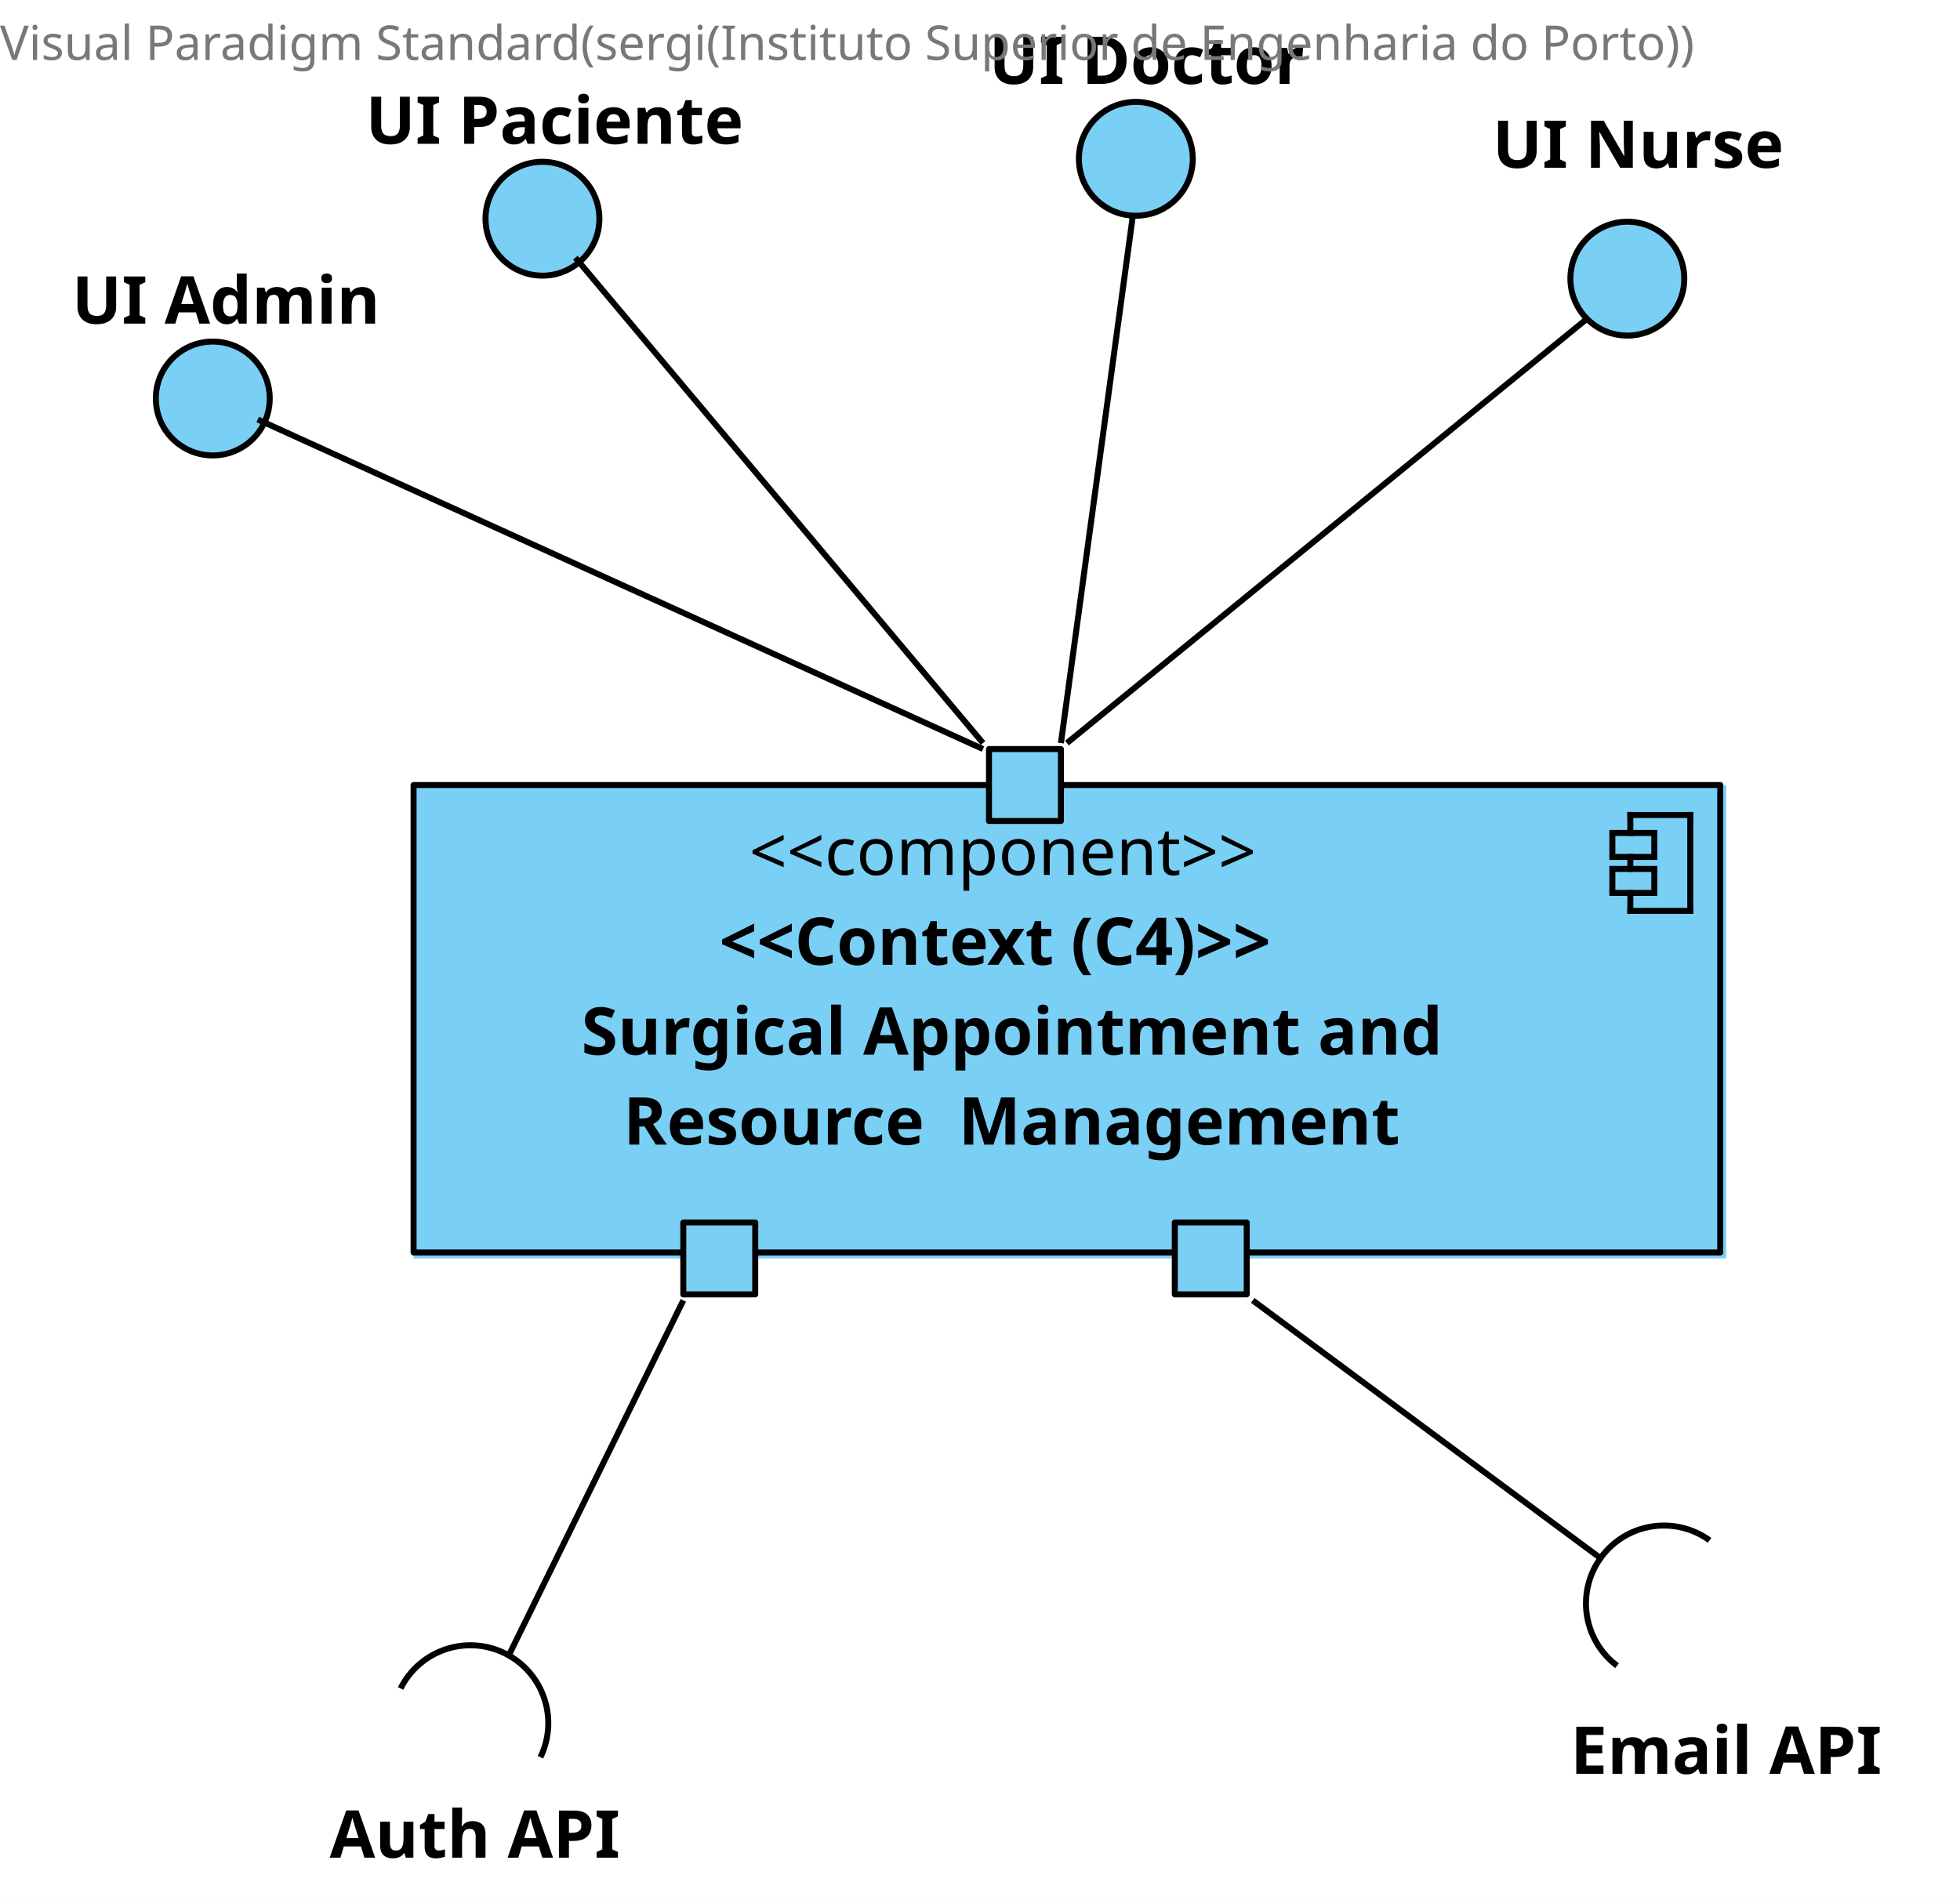
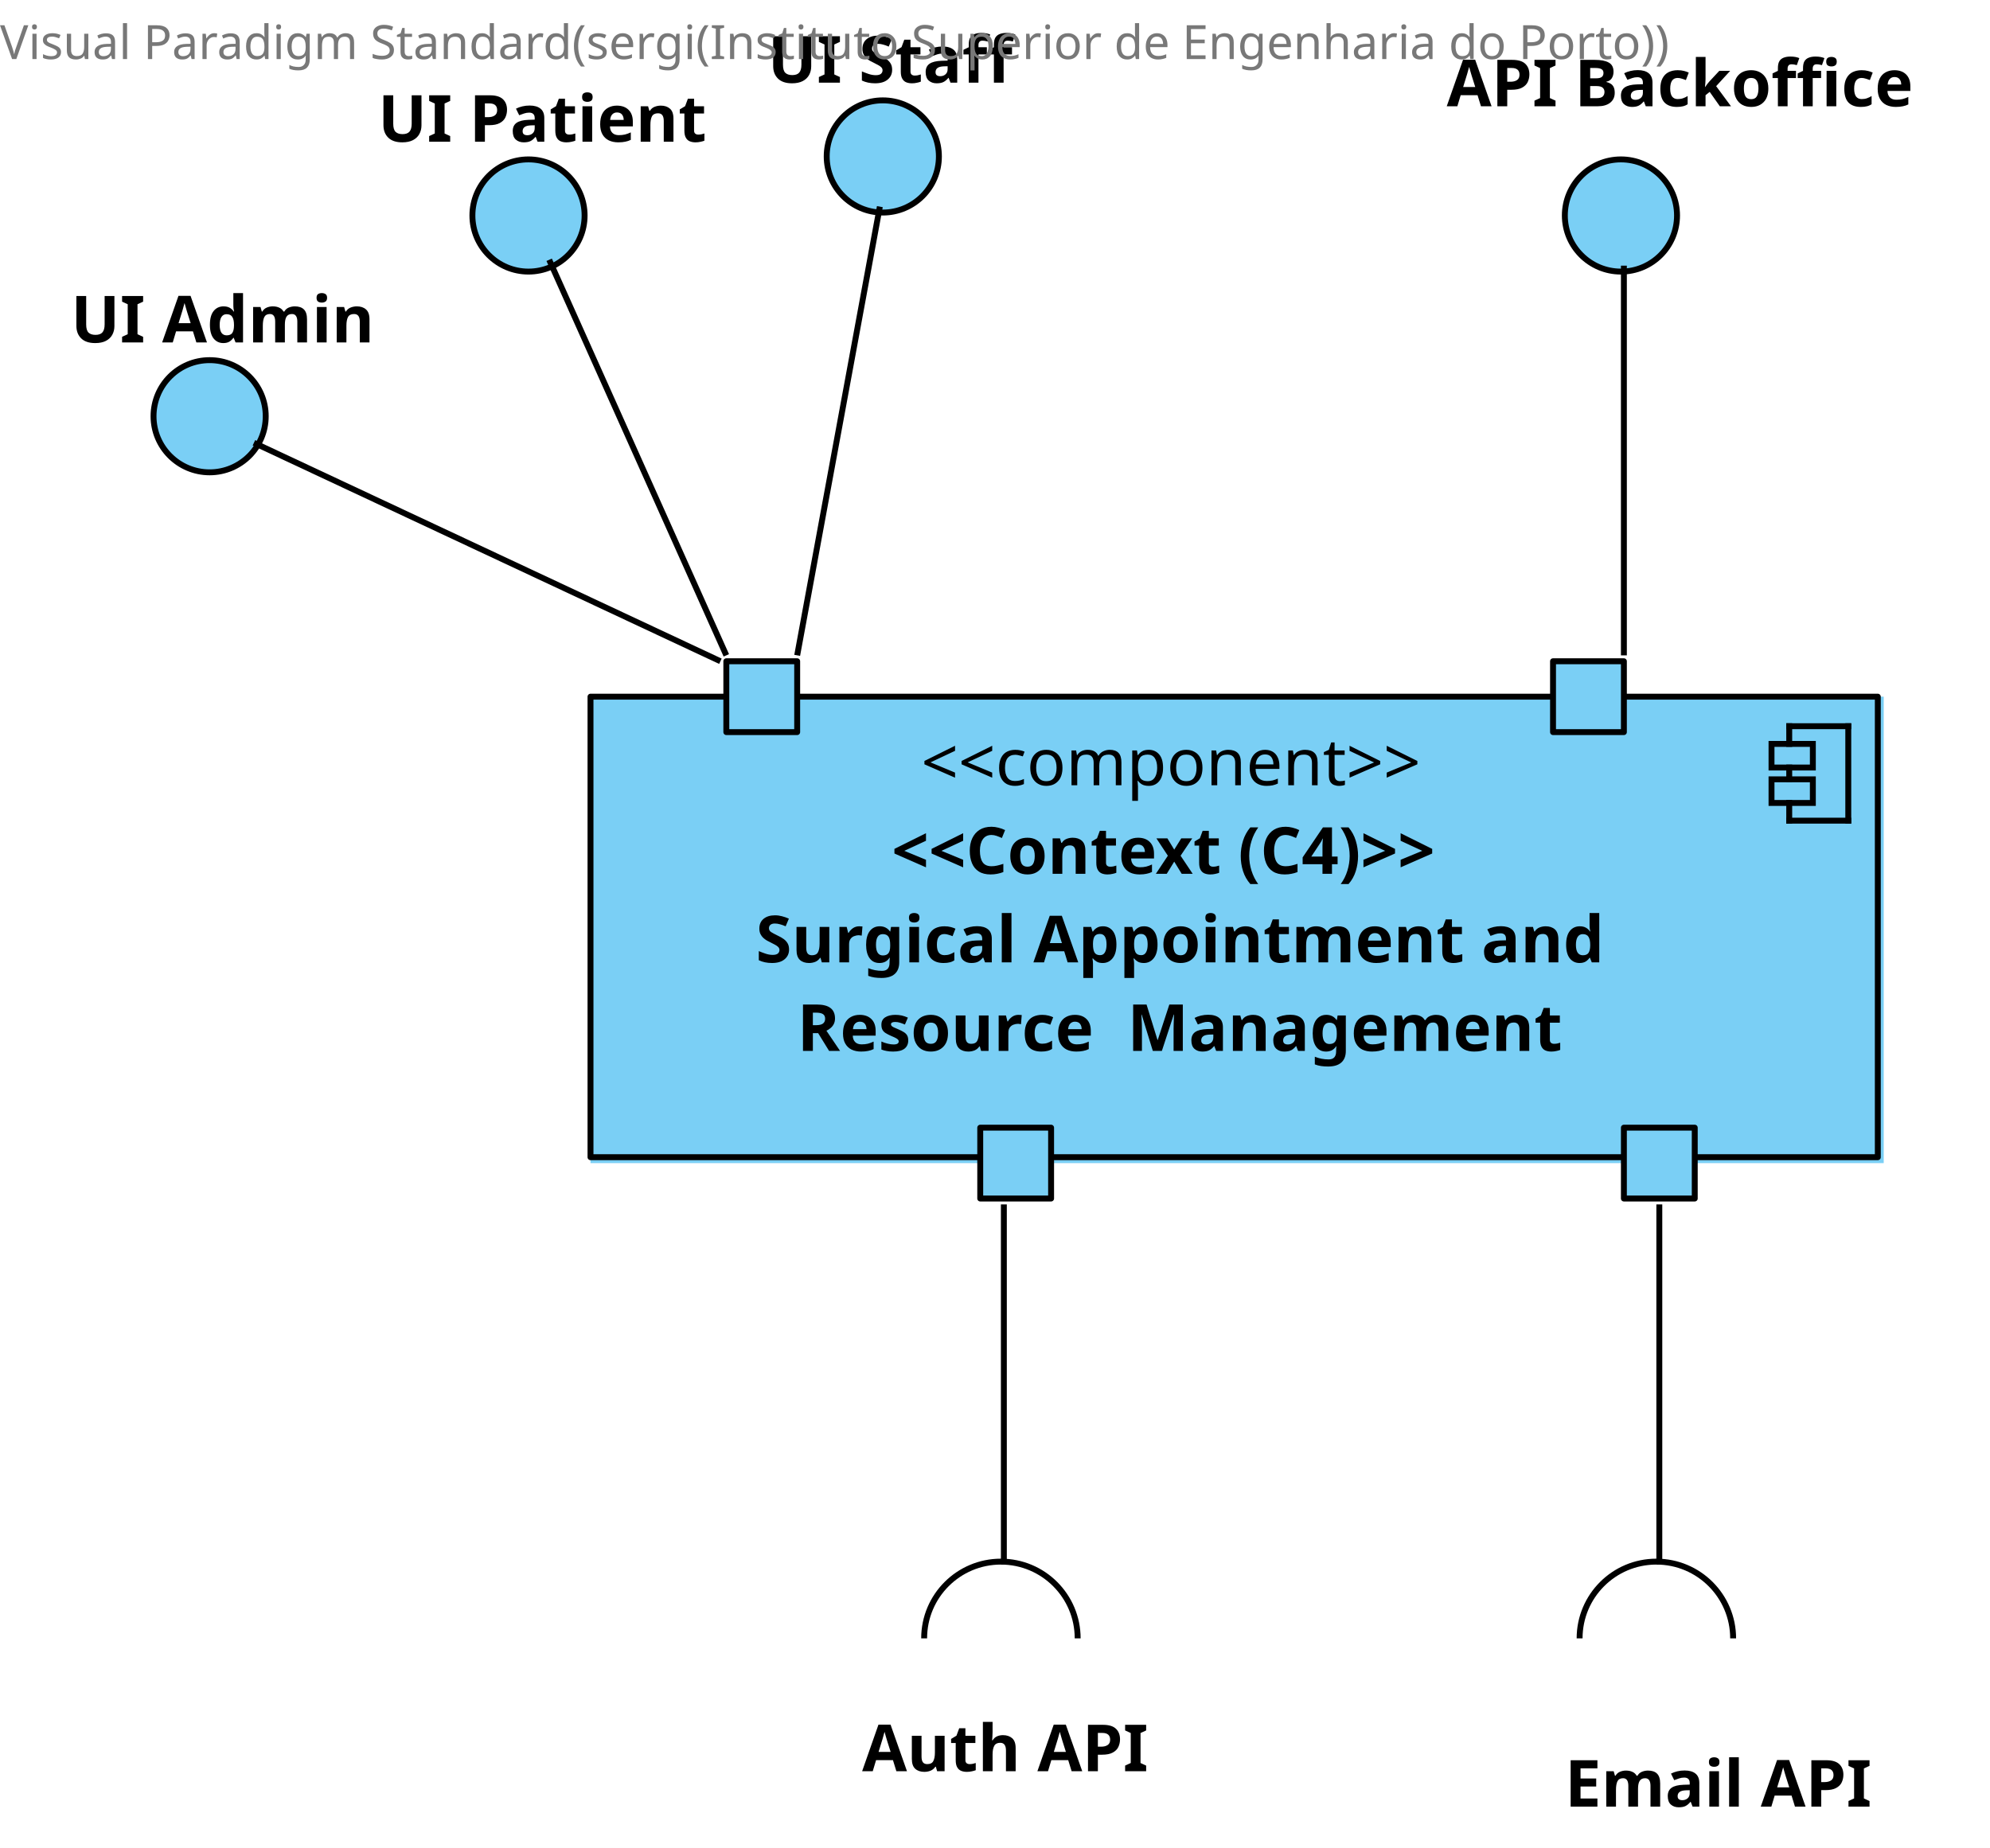
- <svg xmlns="http://www.w3.org/2000/svg" fill-opacity="0" color-rendering="auto" color-interpolation="auto" text-rendering="auto" stroke="rgb(0,0,0)" stroke-linecap="square" width="327" stroke-miterlimit="10" shape-rendering="auto" stroke-opacity="0" fill="rgb(0,0,0)" stroke-dasharray="none" font-weight="normal" stroke-width="1" height="317" font-family="'Dialog'" font-style="normal" stroke-linejoin="miter" font-size="12px" stroke-dashoffset="0" image-rendering="auto">
+ <svg xmlns="http://www.w3.org/2000/svg" fill-opacity="0" color-rendering="auto" color-interpolation="auto" text-rendering="auto" stroke="rgb(0,0,0)" stroke-linecap="square" width="337" stroke-miterlimit="10" shape-rendering="auto" stroke-opacity="0" fill="rgb(0,0,0)" stroke-dasharray="none" font-weight="normal" stroke-width="1" height="313" font-family="'Dialog'" font-style="normal" stroke-linejoin="miter" font-size="12px" stroke-dashoffset="0" image-rendering="auto">
  <defs id="genericDefs" />
  <g>
    <defs id="defs1">
      <clipPath clipPathUnits="userSpaceOnUse" id="clipPath1">
        <path d="M-7 -7 L230 -7 L230 90 L-7 90 L-7 -7 Z" />
      </clipPath>
      <clipPath clipPathUnits="userSpaceOnUse" id="clipPath2">
        <path d="M0 0 L0 79 L195 79 L195 0 Z" />
      </clipPath>
      <clipPath clipPathUnits="userSpaceOnUse" id="clipPath3">
        <path d="M0 0 L0 16 L219 16 L219 0 Z" />
      </clipPath>
      <clipPath clipPathUnits="userSpaceOnUse" id="clipPath4">
        <path d="M-7 -7 L31 -7 L31 31 L-7 31 L-7 -7 Z" />
      </clipPath>
      <clipPath clipPathUnits="userSpaceOnUse" id="clipPath5">
        <path d="M-7 -7 L23 -7 L23 23 L-7 23 L-7 -7 Z" />
      </clipPath>
      <clipPath clipPathUnits="userSpaceOnUse" id="clipPath6">
        <path d="M-69 -15 L138 -15 L138 30 L-69 30 L-69 -15 Z" />
      </clipPath>
      <clipPath clipPathUnits="userSpaceOnUse" id="clipPath7">
-         <path d="M-80 -15 L160 -15 L160 30 L-80 30 L-80 -15 Z" />
+         <path d="M-71 -15 L142 -15 L142 30 L-71 30 L-71 -15 Z" />
      </clipPath>
      <clipPath clipPathUnits="userSpaceOnUse" id="clipPath8">
-         <path d="M-70 -15 L140 -15 L140 30 L-70 30 L-70 -15 Z" />
+         <path d="M-59 -15 L118 -15 L118 30 L-59 30 L-59 -15 Z" />
      </clipPath>
      <clipPath clipPathUnits="userSpaceOnUse" id="clipPath9">
-         <path d="M-66 -15 L132 -15 L132 30 L-66 30 L-66 -15 Z" />
+         <path d="M-67 -15 L134 -15 L134 30 L-67 30 L-67 -15 Z" />
      </clipPath>
      <clipPath clipPathUnits="userSpaceOnUse" id="clipPath10">
-         <path d="M-67 -15 L134 -15 L134 30 L-67 30 L-67 -15 Z" />
+         <path d="M-98 -15 L196 -15 L196 30 L-98 30 L-98 -15 Z" />
      </clipPath>
      <clipPath clipPathUnits="userSpaceOnUse" id="clipPath11">
-         <path d="M-71 -15 L142 -15 L142 30 L-71 30 L-71 -15 Z" />
+         <path d="M0 0 L183 0 L183 141 L0 141 L0 0 Z" />
      </clipPath>
      <clipPath clipPathUnits="userSpaceOnUse" id="clipPath12">
-         <path d="M0 0 L225 0 L225 159 L0 159 L0 0 Z" />
+         <path d="M78 21 L78 36 L9 36 L9 21 ZM0 0 L0 141 L183 141 L183 0 L132 0 L132 2 L61 2 L61 0 Z" />
      </clipPath>
      <clipPath clipPathUnits="userSpaceOnUse" id="clipPath13">
-         <path d="M78 22 L78 37 L9 37 L9 22 ZM0 0 L0 159 L225 159 L225 0 L138 0 L138 7 L58 7 L58 0 Z" />
+         <path d="M0 0 L134 0 L134 171 L0 171 L0 0 Z" />
      </clipPath>
      <clipPath clipPathUnits="userSpaceOnUse" id="clipPath14">
-         <path d="M0 0 L172 0 L172 185 L0 185 L0 0 Z" />
+         <path d="M0 0 L0 52 L28 52 L28 67 L0 67 L0 171 L134 171 L134 23 L82 23 L82 33 L11 33 L11 18 L77 18 L77 8 L134 8 L134 0 Z" />
      </clipPath>
      <clipPath clipPathUnits="userSpaceOnUse" id="clipPath15">
-         <path d="M85 19 L85 34 L5 34 L5 19 ZM0 0 L0 49 L25 49 L25 64 L0 64 L0 185 L172 185 L172 24 L109 24 L109 9 L172 9 L172 0 Z" />
+         <path d="M0 0 L118 0 L118 180 L0 180 L0 0 Z" />
      </clipPath>
      <clipPath clipPathUnits="userSpaceOnUse" id="clipPath16">
-         <path d="M0 0 L116 0 L116 192 L0 192 L0 0 Z" />
+         <path d="M0 0 L0 27 L35 27 L35 17 L94 17 L94 32 L40 32 L40 42 L0 42 L0 180 L118 180 L118 0 Z" />
      </clipPath>
      <clipPath clipPathUnits="userSpaceOnUse" id="clipPath17">
-         <path d="M98 16 L98 31 L28 31 L28 16 ZM0 0 L0 26 L4 26 L4 41 L0 41 L0 192 L116 192 L116 45 L112 45 L112 30 L116 30 L116 0 Z" />
+         <path d="M0 0 L104 0 L104 169 L0 169 L0 0 Z" />
      </clipPath>
      <clipPath clipPathUnits="userSpaceOnUse" id="clipPath18">
-         <path d="M0 0 L191 0 L191 175 L0 175 L0 0 Z" />
+         <path d="M83 134 L83 149 L16 149 L16 134 ZM0 0 L0 169 L104 169 L104 0 Z" />
      </clipPath>
      <clipPath clipPathUnits="userSpaceOnUse" id="clipPath19">
-         <path d="M177 13 L177 28 L111 28 L111 13 ZM0 0 L0 9 L3 9 L3 24 L0 24 L0 175 L191 175 L191 0 L97 0 L97 14 L27 14 L27 0 Z" />
+         <path d="M95 140 L95 155 L24 155 L24 140 ZM0 0 L0 169 L104 169 L104 0 Z" />
      </clipPath>
      <clipPath clipPathUnits="userSpaceOnUse" id="clipPath20">
-         <path d="M0 0 L165 0 L165 149 L0 149 L0 0 Z" />
+         <path d="M0 0 L104 0 L104 170 L0 170 L0 0 Z" />
      </clipPath>
      <clipPath clipPathUnits="userSpaceOnUse" id="clipPath21">
-         <path d="M164 117 L164 132 L93 132 L93 117 ZM0 0 L0 149 L165 149 L165 0 Z" />
-       </clipPath>
-       <clipPath clipPathUnits="userSpaceOnUse" id="clipPath22">
-         <path d="M0 0 L135 0 L135 167 L0 167 L0 0 Z" />
-       </clipPath>
-       <clipPath clipPathUnits="userSpaceOnUse" id="clipPath23">
-         <path d="M79 131 L79 146 L12 146 L12 131 ZM0 0 L0 167 L135 167 L135 0 Z" />
+         <path d="M0 0 L0 170 L104 170 L104 26 L10 26 L10 11 L104 11 L104 0 Z" />
      </clipPath>
    </defs>
    <g fill="white" text-rendering="geometricPrecision" fill-opacity="1" stroke-opacity="1" stroke="white">
-       <rect x="0" width="327" height="317" y="0" stroke="none" />
+       <rect x="0" width="337" height="313" y="0" stroke="none" />
    </g>
-     <g font-size="11px" transform="translate(69,131)" fill-opacity="1" fill="rgb(122,207,245)" text-rendering="geometricPrecision" image-rendering="optimizeQuality" font-family="sans-serif" stroke="rgb(122,207,245)" font-weight="bold" stroke-opacity="1">
+     <g font-size="11px" transform="translate(100,118)" fill-opacity="1" fill="rgb(122,207,245)" text-rendering="geometricPrecision" image-rendering="optimizeQuality" font-family="sans-serif" stroke="rgb(122,207,245)" font-weight="bold" stroke-opacity="1">
      <rect x="0" width="219" height="79" y="0" clip-path="url(#clipPath1)" stroke="none" />
    </g>
-     <g fill-opacity="1" text-rendering="geometricPrecision" stroke="black" stroke-linecap="butt" transform="translate(69,131)" stroke-miterlimit="0" stroke-opacity="1" fill="black" font-weight="bold" font-family="sans-serif" stroke-linejoin="round" font-size="11px" image-rendering="optimizeQuality">
+     <g fill-opacity="1" text-rendering="geometricPrecision" stroke="black" stroke-linecap="butt" transform="translate(100,118)" stroke-miterlimit="0" stroke-opacity="1" fill="black" font-weight="bold" font-family="sans-serif" stroke-linejoin="round" font-size="11px" image-rendering="optimizeQuality">
      <rect fill="none" x="0" width="218" height="78" y="0" clip-path="url(#clipPath1)" />
      <line stroke-linecap="square" clip-path="url(#clipPath1)" fill="none" x1="203" x2="213" y1="5" y2="5" stroke-linejoin="miter" stroke-miterlimit="10" />
      <line stroke-linecap="square" clip-path="url(#clipPath1)" fill="none" x1="213" x2="213" y1="5" y2="21" stroke-linejoin="miter" stroke-miterlimit="10" />
      <line stroke-linecap="square" clip-path="url(#clipPath1)" fill="none" x1="203" x2="213" y1="21" y2="21" stroke-linejoin="miter" stroke-miterlimit="10" />
      <line stroke-linecap="square" clip-path="url(#clipPath1)" fill="none" x1="203" x2="203" y1="5" y2="8" stroke-linejoin="miter" stroke-miterlimit="10" />
      <rect stroke-linecap="square" x="200" y="8" clip-path="url(#clipPath1)" fill="none" width="7" stroke-linejoin="miter" height="4" stroke-miterlimit="10" />
      <line stroke-linecap="square" clip-path="url(#clipPath1)" fill="none" x1="203" x2="203" y1="12" y2="14" stroke-linejoin="miter" stroke-miterlimit="10" />
      <rect stroke-linecap="square" x="200" y="14" clip-path="url(#clipPath1)" fill="none" width="7" stroke-linejoin="miter" height="4" stroke-miterlimit="10" />
      <line stroke-linecap="square" clip-path="url(#clipPath1)" fill="none" x1="203" x2="203" y1="18" y2="21" stroke-linejoin="miter" stroke-miterlimit="10" />
    </g>
-     <g font-size="11px" transform="translate(69,131)" fill-opacity="1" fill="black" text-rendering="geometricPrecision" image-rendering="optimizeQuality" font-family="sans-serif" stroke="black" stroke-opacity="1">
+     <g font-size="11px" transform="translate(100,118)" fill-opacity="1" fill="black" text-rendering="geometricPrecision" image-rendering="optimizeQuality" font-family="sans-serif" stroke="black" stroke-opacity="1">
      <text x="56" xml:space="preserve" y="15" clip-path="url(#clipPath2)" stroke="none">&lt;&lt;component&gt;&gt;</text>
      <text x="51" xml:space="preserve" y="30" clip-path="url(#clipPath2)" font-weight="bold" stroke="none">&lt;&lt;Context (C4)&gt;&gt;</text>
      <text x="28" xml:space="preserve" y="45" clip-path="url(#clipPath2)" font-weight="bold" stroke="none">Surgical Appointment and</text>
      <text x="35" xml:space="preserve" y="60" clip-path="url(#clipPath2)" font-weight="bold" stroke="none">Resource  Management</text>
    </g>
-     <g font-size="11px" transform="translate(26,57)" fill-opacity="1" fill="rgb(122,207,245)" text-rendering="geometricPrecision" image-rendering="optimizeQuality" font-family="sans-serif" stroke="rgb(122,207,245)" font-weight="bold" stroke-opacity="1">
+     <g font-size="11px" transform="translate(26,61)" fill-opacity="1" fill="rgb(122,207,245)" text-rendering="geometricPrecision" image-rendering="optimizeQuality" font-family="sans-serif" stroke="rgb(122,207,245)" font-weight="bold" stroke-opacity="1">
      <circle r="9.5" clip-path="url(#clipPath4)" cx="9.5" cy="9.5" stroke="none" />
    </g>
-     <g fill-opacity="1" text-rendering="geometricPrecision" stroke="black" stroke-linecap="butt" transform="translate(26,57)" stroke-miterlimit="0" stroke-opacity="1" fill="black" font-weight="bold" font-family="sans-serif" stroke-linejoin="round" font-size="11px" image-rendering="optimizeQuality">
+     <g fill-opacity="1" text-rendering="geometricPrecision" stroke="black" stroke-linecap="butt" transform="translate(26,61)" stroke-miterlimit="0" stroke-opacity="1" fill="black" font-weight="bold" font-family="sans-serif" stroke-linejoin="round" font-size="11px" image-rendering="optimizeQuality">
      <circle fill="none" r="9.5" clip-path="url(#clipPath4)" cx="9.5" cy="9.5" />
    </g>
-     <g font-size="11px" transform="translate(81,27)" fill-opacity="1" fill="rgb(122,207,245)" text-rendering="geometricPrecision" image-rendering="optimizeQuality" font-family="sans-serif" stroke="rgb(122,207,245)" font-weight="bold" stroke-opacity="1">
+     <g font-size="11px" transform="translate(80,27)" fill-opacity="1" fill="rgb(122,207,245)" text-rendering="geometricPrecision" image-rendering="optimizeQuality" font-family="sans-serif" stroke="rgb(122,207,245)" font-weight="bold" stroke-opacity="1">
      <circle r="9.5" clip-path="url(#clipPath4)" cx="9.5" cy="9.5" stroke="none" />
    </g>
-     <g fill-opacity="1" text-rendering="geometricPrecision" stroke="black" stroke-linecap="butt" transform="translate(81,27)" stroke-miterlimit="0" stroke-opacity="1" fill="black" font-weight="bold" font-family="sans-serif" stroke-linejoin="round" font-size="11px" image-rendering="optimizeQuality">
+     <g fill-opacity="1" text-rendering="geometricPrecision" stroke="black" stroke-linecap="butt" transform="translate(80,27)" stroke-miterlimit="0" stroke-opacity="1" fill="black" font-weight="bold" font-family="sans-serif" stroke-linejoin="round" font-size="11px" image-rendering="optimizeQuality">
      <circle fill="none" r="9.5" clip-path="url(#clipPath4)" cx="9.5" cy="9.5" />
    </g>
-     <g font-size="11px" transform="translate(180,17)" fill-opacity="1" fill="rgb(122,207,245)" text-rendering="geometricPrecision" image-rendering="optimizeQuality" font-family="sans-serif" stroke="rgb(122,207,245)" font-weight="bold" stroke-opacity="1">
+     <g font-size="11px" transform="translate(140,17)" fill-opacity="1" fill="rgb(122,207,245)" text-rendering="geometricPrecision" image-rendering="optimizeQuality" font-family="sans-serif" stroke="rgb(122,207,245)" font-weight="bold" stroke-opacity="1">
      <circle r="9.5" clip-path="url(#clipPath4)" cx="9.5" cy="9.5" stroke="none" />
    </g>
-     <g fill-opacity="1" text-rendering="geometricPrecision" stroke="black" stroke-linecap="butt" transform="translate(180,17)" stroke-miterlimit="0" stroke-opacity="1" fill="black" font-weight="bold" font-family="sans-serif" stroke-linejoin="round" font-size="11px" image-rendering="optimizeQuality">
+     <g fill-opacity="1" text-rendering="geometricPrecision" stroke="black" stroke-linecap="butt" transform="translate(140,17)" stroke-miterlimit="0" stroke-opacity="1" fill="black" font-weight="bold" font-family="sans-serif" stroke-linejoin="round" font-size="11px" image-rendering="optimizeQuality">
      <circle fill="none" r="9.5" clip-path="url(#clipPath4)" cx="9.5" cy="9.5" />
    </g>
-     <g font-size="11px" transform="translate(262,37)" fill-opacity="1" fill="rgb(122,207,245)" text-rendering="geometricPrecision" image-rendering="optimizeQuality" font-family="sans-serif" stroke="rgb(122,207,245)" font-weight="bold" stroke-opacity="1">
+     <g font-size="11px" transform="translate(123,112)" fill-opacity="1" fill="rgb(122,207,245)" text-rendering="geometricPrecision" image-rendering="optimizeQuality" font-family="sans-serif" stroke="rgb(122,207,245)" stroke-opacity="1">
+       <rect x="0" width="12" height="12" y="0" clip-path="url(#clipPath5)" stroke="none" />
+     </g>
+     <g stroke-linecap="butt" font-size="11px" transform="translate(123,112)" fill-opacity="1" fill="black" text-rendering="geometricPrecision" image-rendering="optimizeQuality" font-family="sans-serif" stroke-linejoin="round" stroke="black" stroke-opacity="1" stroke-miterlimit="0">
+       <rect fill="none" x="0" width="12" height="12" y="0" clip-path="url(#clipPath5)" />
+     </g>
+     <g font-size="11px" transform="translate(166,191)" fill-opacity="1" fill="rgb(122,207,245)" text-rendering="geometricPrecision" image-rendering="optimizeQuality" font-family="sans-serif" stroke="rgb(122,207,245)" stroke-opacity="1">
+       <rect x="0" width="12" height="12" y="0" clip-path="url(#clipPath5)" stroke="none" />
+     </g>
+     <g stroke-linecap="butt" font-size="11px" transform="translate(166,191)" fill-opacity="1" fill="black" text-rendering="geometricPrecision" image-rendering="optimizeQuality" font-family="sans-serif" stroke-linejoin="round" stroke="black" stroke-opacity="1" stroke-miterlimit="0">
+       <rect fill="none" x="0" width="12" height="12" y="0" clip-path="url(#clipPath5)" />
+     </g>
+     <g font-size="11px" transform="translate(275,191)" fill-opacity="1" fill="rgb(122,207,245)" text-rendering="geometricPrecision" image-rendering="optimizeQuality" font-family="sans-serif" stroke="rgb(122,207,245)" stroke-opacity="1">
+       <rect x="0" width="12" height="12" y="0" clip-path="url(#clipPath5)" stroke="none" />
+     </g>
+     <g stroke-linecap="butt" font-size="11px" transform="translate(275,191)" fill-opacity="1" fill="black" text-rendering="geometricPrecision" image-rendering="optimizeQuality" font-family="sans-serif" stroke-linejoin="round" stroke="black" stroke-opacity="1" stroke-miterlimit="0">
+       <rect fill="none" x="0" width="12" height="12" y="0" clip-path="url(#clipPath5)" />
+     </g>
+     <g font-size="11px" transform="translate(263,112)" fill-opacity="1" fill="rgb(122,207,245)" text-rendering="geometricPrecision" image-rendering="optimizeQuality" font-family="sans-serif" stroke="rgb(122,207,245)" stroke-opacity="1">
+       <rect x="0" width="12" height="12" y="0" clip-path="url(#clipPath5)" stroke="none" />
+     </g>
+     <g stroke-linecap="butt" font-size="11px" transform="translate(263,112)" fill-opacity="1" fill="black" text-rendering="geometricPrecision" image-rendering="optimizeQuality" font-family="sans-serif" stroke-linejoin="round" stroke="black" stroke-opacity="1" stroke-miterlimit="0">
+       <rect fill="none" x="0" width="12" height="12" y="0" clip-path="url(#clipPath5)" />
+     </g>
+     <g font-size="11px" transform="translate(265,27)" fill-opacity="1" fill="rgb(122,207,245)" text-rendering="geometricPrecision" image-rendering="optimizeQuality" font-family="sans-serif" stroke="rgb(122,207,245)" font-weight="bold" stroke-opacity="1">
      <circle r="9.5" clip-path="url(#clipPath4)" cx="9.5" cy="9.5" stroke="none" />
    </g>
-     <g fill-opacity="1" text-rendering="geometricPrecision" stroke="black" stroke-linecap="butt" transform="translate(262,37)" stroke-miterlimit="0" stroke-opacity="1" fill="black" font-weight="bold" font-family="sans-serif" stroke-linejoin="round" font-size="11px" image-rendering="optimizeQuality">
+     <g fill-opacity="1" text-rendering="geometricPrecision" stroke="black" stroke-linecap="butt" transform="translate(265,27)" stroke-miterlimit="0" stroke-opacity="1" fill="black" font-weight="bold" font-family="sans-serif" stroke-linejoin="round" font-size="11px" image-rendering="optimizeQuality">
      <circle fill="none" r="9.5" clip-path="url(#clipPath4)" cx="9.5" cy="9.5" />
    </g>
-     <g font-size="11px" transform="translate(165,125)" fill-opacity="1" fill="rgb(122,207,245)" text-rendering="geometricPrecision" image-rendering="optimizeQuality" font-family="sans-serif" stroke="rgb(122,207,245)" stroke-opacity="1">
-       <rect x="0" width="12" height="12" y="0" clip-path="url(#clipPath5)" stroke="none" />
-     </g>
-     <g stroke-linecap="butt" font-size="11px" transform="translate(165,125)" fill-opacity="1" fill="black" text-rendering="geometricPrecision" image-rendering="optimizeQuality" font-family="sans-serif" stroke-linejoin="round" stroke="black" stroke-opacity="1" stroke-miterlimit="0">
-       <rect fill="none" x="0" width="12" height="12" y="0" clip-path="url(#clipPath5)" />
-     </g>
-     <g font-size="11px" transform="translate(196,204)" fill-opacity="1" fill="rgb(122,207,245)" text-rendering="geometricPrecision" image-rendering="optimizeQuality" font-family="sans-serif" stroke="rgb(122,207,245)" stroke-opacity="1">
-       <rect x="0" width="12" height="12" y="0" clip-path="url(#clipPath5)" stroke="none" />
-     </g>
-     <g stroke-linecap="butt" font-size="11px" transform="translate(196,204)" fill-opacity="1" fill="black" text-rendering="geometricPrecision" image-rendering="optimizeQuality" font-family="sans-serif" stroke-linejoin="round" stroke="black" stroke-opacity="1" stroke-miterlimit="0">
-       <rect fill="none" x="0" width="12" height="12" y="0" clip-path="url(#clipPath5)" />
-     </g>
-     <g font-size="11px" transform="translate(114,204)" fill-opacity="1" fill="rgb(122,207,245)" text-rendering="geometricPrecision" image-rendering="optimizeQuality" font-family="sans-serif" stroke="rgb(122,207,245)" stroke-opacity="1">
-       <rect x="0" width="12" height="12" y="0" clip-path="url(#clipPath5)" stroke="none" />
-     </g>
-     <g stroke-linecap="butt" font-size="11px" transform="translate(114,204)" fill-opacity="1" fill="black" text-rendering="geometricPrecision" image-rendering="optimizeQuality" font-family="sans-serif" stroke-linejoin="round" stroke="black" stroke-opacity="1" stroke-miterlimit="0">
-       <rect fill="none" x="0" width="12" height="12" y="0" clip-path="url(#clipPath5)" />
-     </g>
-     <g font-size="11px" transform="translate(2,42)" fill-opacity="1" fill="black" text-rendering="geometricPrecision" image-rendering="optimizeQuality" font-family="sans-serif" stroke="black" font-weight="bold" stroke-opacity="1">
+     <g font-size="11px" transform="translate(2,46)" fill-opacity="1" fill="black" text-rendering="geometricPrecision" image-rendering="optimizeQuality" font-family="sans-serif" stroke="black" font-weight="bold" stroke-opacity="1">
      <text x="10" xml:space="preserve" y="12" clip-path="url(#clipPath6)" stroke="none">UI Admin</text>
    </g>
-     <g font-size="11px" transform="translate(51,12)" fill-opacity="1" fill="black" text-rendering="geometricPrecision" image-rendering="optimizeQuality" font-family="sans-serif" stroke="black" font-weight="bold" stroke-opacity="1">
-       <text x="10" xml:space="preserve" y="12" clip-path="url(#clipPath7)" stroke="none">UI Paciente</text>
+     <g font-size="11px" transform="translate(54,12)" fill-opacity="1" fill="black" text-rendering="geometricPrecision" image-rendering="optimizeQuality" font-family="sans-serif" stroke="black" font-weight="bold" stroke-opacity="1">
+       <text x="10" xml:space="preserve" y="12" clip-path="url(#clipPath7)" stroke="none">UI Patient</text>
    </g>
-     <g font-size="11px" transform="translate(155,2)" fill-opacity="1" fill="black" text-rendering="geometricPrecision" image-rendering="optimizeQuality" font-family="sans-serif" stroke="black" font-weight="bold" stroke-opacity="1">
-       <text x="10" xml:space="preserve" y="12" clip-path="url(#clipPath8)" stroke="none">UI Doctor</text>
+     <g font-size="11px" transform="translate(120,2)" fill-opacity="1" fill="black" text-rendering="geometricPrecision" image-rendering="optimizeQuality" font-family="sans-serif" stroke="black" font-weight="bold" stroke-opacity="1">
+       <text x="10" xml:space="preserve" y="12" clip-path="url(#clipPath8)" stroke="none">UI Staff</text>
    </g>
-     <g font-size="11px" transform="translate(239,16)" fill-opacity="1" fill="black" text-rendering="geometricPrecision" image-rendering="optimizeQuality" font-family="sans-serif" stroke="black" font-weight="bold" stroke-opacity="1">
-       <text x="10" xml:space="preserve" y="12" clip-path="url(#clipPath9)" stroke="none">UI Nurse</text>
+     <g font-size="11px" transform="translate(136,288)" fill-opacity="1" fill="black" text-rendering="geometricPrecision" image-rendering="optimizeQuality" font-family="sans-serif" stroke="black" font-weight="bold" stroke-opacity="1">
+       <text x="10" xml:space="preserve" y="12" clip-path="url(#clipPath9)" stroke="none">Auth API</text>
    </g>
-     <g font-size="11px" transform="translate(45,298)" fill-opacity="1" fill="black" text-rendering="geometricPrecision" image-rendering="optimizeQuality" font-family="sans-serif" stroke="black" font-weight="bold" stroke-opacity="1">
-       <text x="10" xml:space="preserve" y="12" clip-path="url(#clipPath10)" stroke="none">Auth API</text>
+     <g font-size="11px" transform="translate(255,294)" fill-opacity="1" fill="black" text-rendering="geometricPrecision" image-rendering="optimizeQuality" font-family="sans-serif" stroke="black" font-weight="bold" stroke-opacity="1">
+       <text x="10" xml:space="preserve" y="12" clip-path="url(#clipPath7)" stroke="none">Email API</text>
    </g>
-     <g font-size="11px" transform="translate(252,284)" fill-opacity="1" fill="black" text-rendering="geometricPrecision" image-rendering="optimizeQuality" font-family="sans-serif" stroke="black" font-weight="bold" stroke-opacity="1">
-       <text x="10" xml:space="preserve" y="12" clip-path="url(#clipPath11)" stroke="none">Email API</text>
+     <g font-size="11px" transform="translate(235,6)" fill-opacity="1" fill="black" text-rendering="geometricPrecision" image-rendering="optimizeQuality" font-family="sans-serif" stroke="black" font-weight="bold" stroke-opacity="1">
+       <text x="10" xml:space="preserve" y="12" clip-path="url(#clipPath10)" stroke="none">API Backoffice</text>
    </g>
-     <g stroke-linecap="butt" font-size="11px" transform="translate(-7,20)" fill-opacity="1" fill="black" text-rendering="geometricPrecision" image-rendering="optimizeQuality" font-family="sans-serif" stroke-linejoin="round" stroke="black" stroke-opacity="1">
-       <line y2="105" fill="none" x1="50" clip-path="url(#clipPath13)" x2="171" y1="50" />
+     <g stroke-linecap="butt" font-size="11px" transform="translate(-7,25)" fill-opacity="1" fill="black" text-rendering="geometricPrecision" image-rendering="optimizeQuality" font-family="sans-serif" stroke-linejoin="round" stroke="black" stroke-opacity="1">
+       <line y2="87" fill="none" x1="50" clip-path="url(#clipPath12)" x2="129" y1="50" />
    </g>
-     <g stroke-linecap="butt" font-size="11px" transform="translate(46,-7)" fill-opacity="1" fill="black" text-rendering="geometricPrecision" image-rendering="optimizeQuality" font-family="sans-serif" stroke-linejoin="round" stroke="black" stroke-opacity="1">
-       <line y2="131" fill="none" x1="50" clip-path="url(#clipPath15)" x2="118" y1="50" />
+     <g stroke-linecap="butt" font-size="11px" transform="translate(43,-6)" fill-opacity="1" fill="black" text-rendering="geometricPrecision" image-rendering="optimizeQuality" font-family="sans-serif" stroke-linejoin="round" stroke="black" stroke-opacity="1">
+       <line y2="117" fill="none" x1="50" clip-path="url(#clipPath14)" x2="80" y1="50" />
    </g>
-     <g stroke-linecap="butt" font-size="11px" transform="translate(127,-14)" fill-opacity="1" fill="black" text-rendering="geometricPrecision" image-rendering="optimizeQuality" font-family="sans-serif" stroke-linejoin="round" stroke="black" stroke-opacity="1">
-       <line y2="138" fill="none" x1="62" clip-path="url(#clipPath17)" x2="50" y1="50" />
+     <g stroke-linecap="butt" font-size="11px" transform="translate(85,-15)" fill-opacity="1" fill="black" text-rendering="geometricPrecision" image-rendering="optimizeQuality" font-family="sans-serif" stroke-linejoin="round" stroke="black" stroke-opacity="1">
+       <line y2="126" fill="none" x1="64" clip-path="url(#clipPath16)" x2="50" y1="50" />
    </g>
-     <g stroke-linecap="butt" font-size="11px" transform="translate(128,3)" fill-opacity="1" fill="black" text-rendering="geometricPrecision" image-rendering="optimizeQuality" font-family="sans-serif" stroke-linejoin="round" stroke="black" stroke-opacity="1">
-       <line y2="121" fill="none" x1="137" clip-path="url(#clipPath19)" x2="50" y1="50" />
+     <g stroke-linecap="butt" font-size="11px" transform="translate(120,154)" fill-opacity="1" fill="black" text-rendering="geometricPrecision" image-rendering="optimizeQuality" font-family="sans-serif" stroke-linejoin="round" stroke="black" stroke-opacity="1">
+       <line y2="111" fill="none" x1="50" clip-path="url(#clipPath18)" x2="50" y1="50" />
+       <path fill="none" d="M62.5 123.5 A13 13 0 0 0 36.5 123.5" clip-path="url(#clipPath18)" />
    </g>
-     <g stroke-linecap="butt" font-size="11px" transform="translate(159,167)" fill-opacity="1" fill="black" text-rendering="geometricPrecision" image-rendering="optimizeQuality" font-family="sans-serif" stroke-linejoin="round" stroke="black" stroke-opacity="1">
-       <line y2="93" fill="none" x1="50" clip-path="url(#clipPath21)" x2="108" y1="50" />
-       <path fill="none" d="M126.217 90.039 A13 13 0 0 0 110.783 110.961" clip-path="url(#clipPath21)" />
+     <g stroke-linecap="butt" font-size="11px" transform="translate(231,154)" fill-opacity="1" fill="black" text-rendering="geometricPrecision" image-rendering="optimizeQuality" font-family="sans-serif" stroke-linejoin="round" stroke="black" stroke-opacity="1">
+       <line y2="111" fill="none" x1="50" clip-path="url(#clipPath19)" x2="50" y1="50" />
+       <path fill="none" d="M62.5 123.5 A13 13 0 0 0 36.5 123.5" clip-path="url(#clipPath19)" />
    </g>
-     <g stroke-linecap="butt" font-size="11px" transform="translate(33,167)" fill-opacity="1" fill="black" text-rendering="geometricPrecision" image-rendering="optimizeQuality" font-family="sans-serif" stroke-linejoin="round" stroke="black" stroke-opacity="1">
-       <line y2="109" fill="none" x1="81" clip-path="url(#clipPath23)" x2="52" y1="50" />
-       <path fill="none" d="M57.164 126.24 A13 13 0 0 0 33.836 114.76" clip-path="url(#clipPath23)" />
+     <g stroke-linecap="butt" font-size="11px" transform="translate(225,-5)" fill-opacity="1" fill="black" text-rendering="geometricPrecision" image-rendering="optimizeQuality" font-family="sans-serif" stroke-linejoin="round" stroke="black" stroke-opacity="1">
+       <line y2="116" fill="none" x1="50" clip-path="url(#clipPath21)" x2="50" y1="50" />
    </g>
    <g font-size="8px" fill-opacity="1" fill="rgb(120,120,120)" text-rendering="geometricPrecision" image-rendering="optimizeQuality" stroke="rgb(120,120,120)" stroke-opacity="1">
      <text x="0" xml:space="preserve" y="10" stroke="none">Visual Paradigm Standard(sergi(Instituto Superior de Engenharia do Porto))</text>
    </g>
  </g>
</svg>
